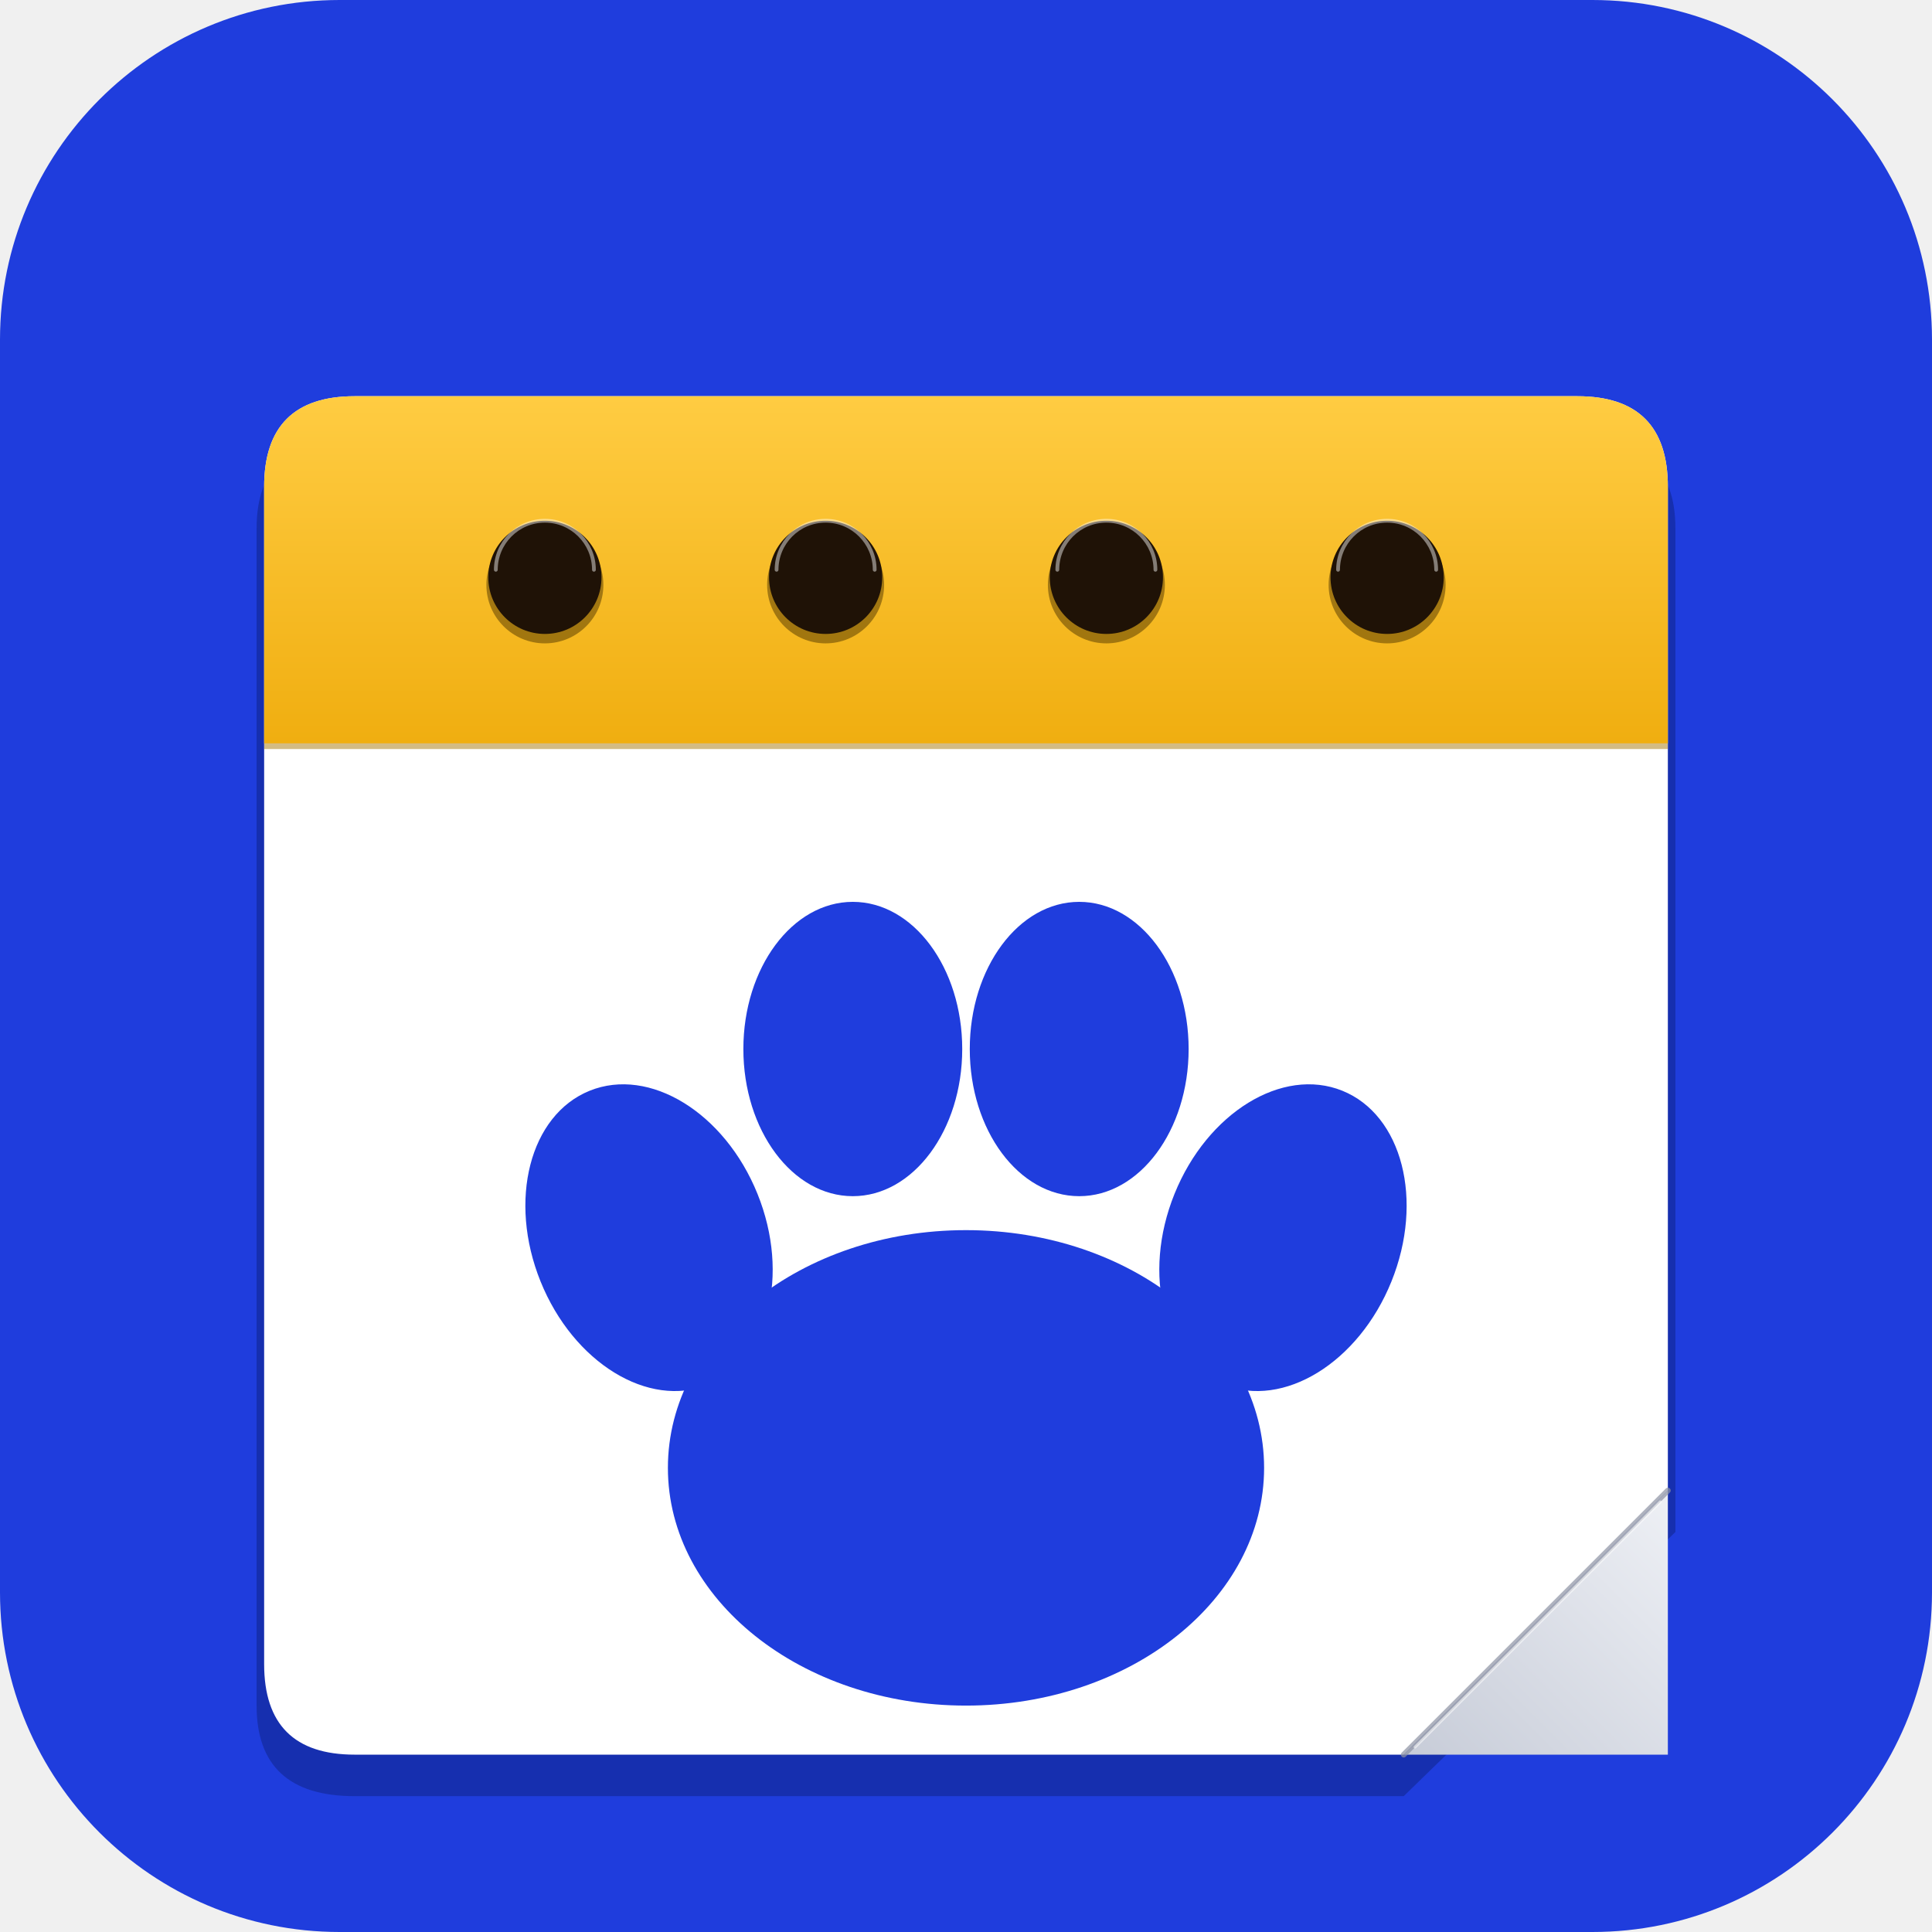
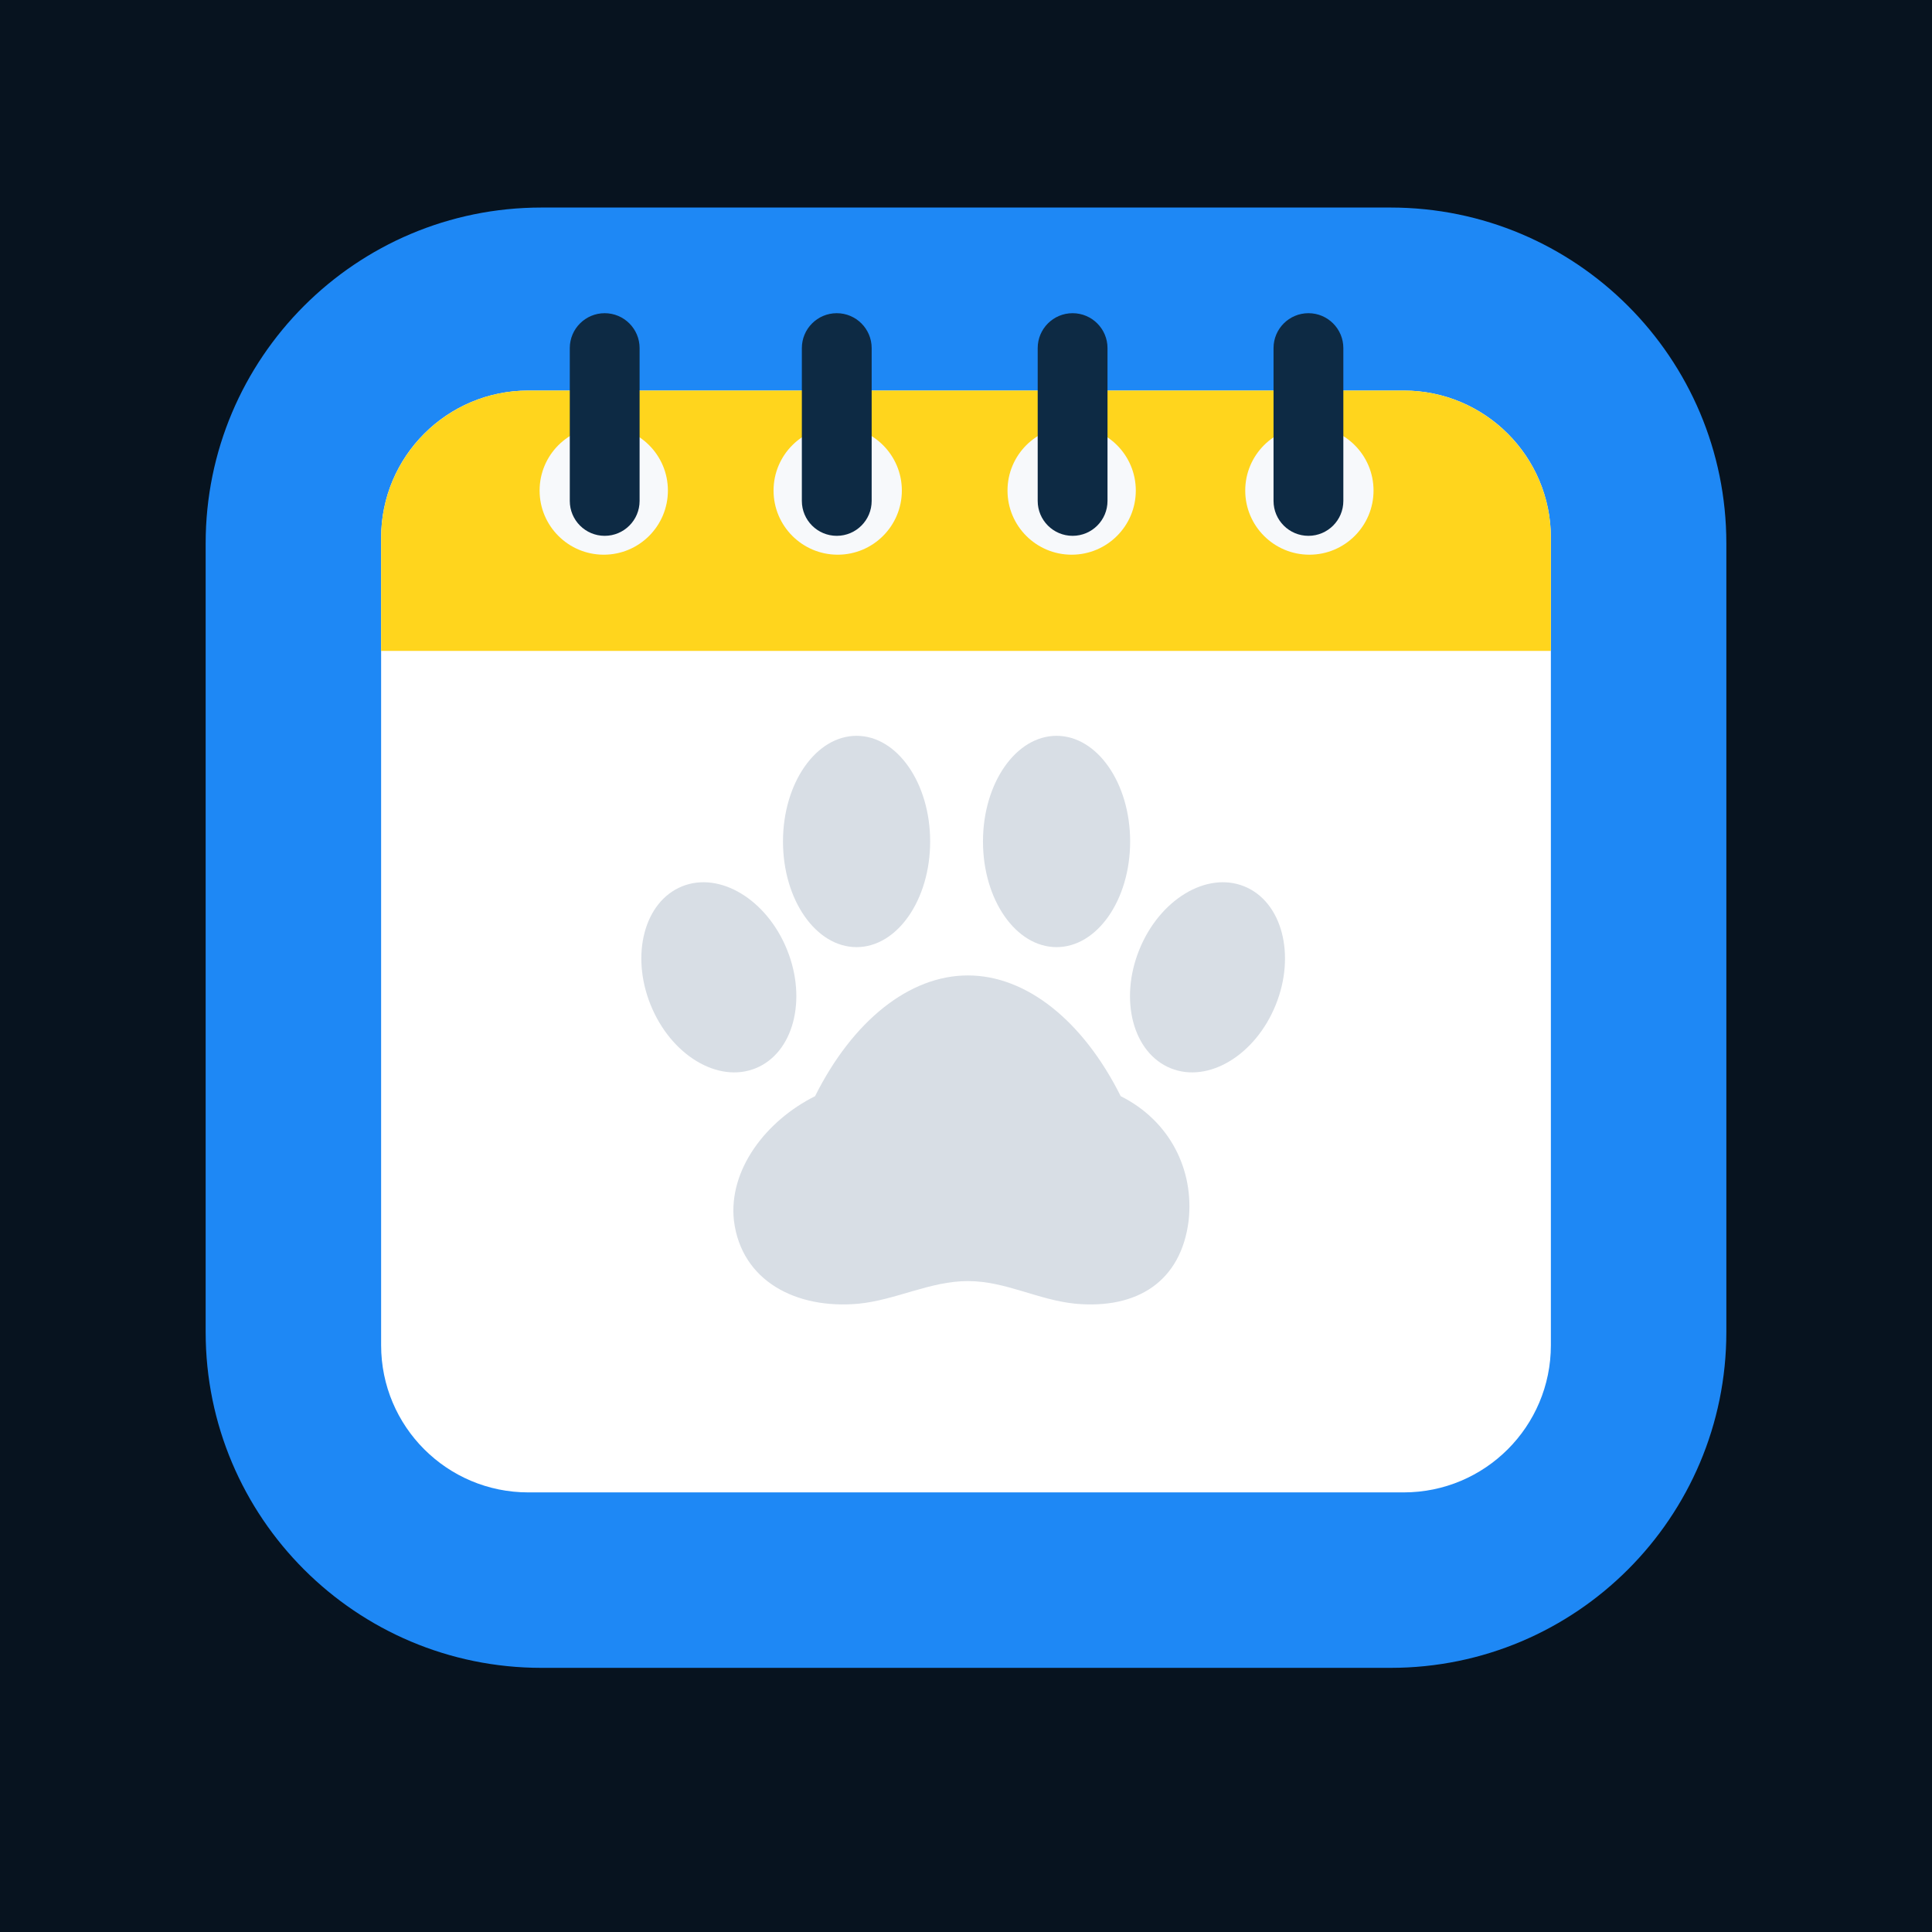
- <svg xmlns="http://www.w3.org/2000/svg" viewBox="0 0 1024 1024" width="1024" height="1024">
-   <defs>
-     <linearGradient id="yellowGrad" x1="0" y1="0" x2="0" y2="1">
-       <stop offset="0" stop-color="#FFCC42" />
-       <stop offset="1" stop-color="#F0AE10" />
-     </linearGradient>
-     <linearGradient id="foldGrad" x1="0" y1="1" x2="1" y2="0">
-       <stop offset="0" stop-color="#C7CCD8" />
-       <stop offset="1" stop-color="#EEF0F5" />
-     </linearGradient>
-     <clipPath id="paperClip">
-       <path d="         M 188 210         H 836         Q 884 210 884 258         V 790         L 744 930         H 188         Q 140 930 140 882         V 258         Q 140 210 188 210         Z" />
-     </clipPath>
-   </defs>
-   <rect x="0" y="0" width="1024" height="1024" rx="180" ry="180" fill="#1F3DDD" />
-   <path d="     M 188 232     H 836     Q 888 232 888 280     V 812     L 744 952     H 188     Q 136 952 136 904     V 280     Q 136 232 188 232 Z" fill="#0A1C70" opacity="0.42" />
-   <g clip-path="url(#paperClip)">
-     <rect x="140" y="210" width="744" height="720" fill="#FFFFFF" />
-     <rect x="140" y="210" width="744" height="184" fill="url(#yellowGrad)" />
-     <rect x="140" y="394" width="744" height="3" fill="#A77807" opacity="0.5" />
-     <g>
-       <ellipse cx="288.8" cy="310" rx="31" ry="31" fill="#5C3F02" opacity="0.55" />
-       <circle cx="288.8" cy="306" r="30" fill="#1F1206" />
-       <path d="M 262.8 302                A 26 26 0 0 1 314.8 302" fill="none" stroke="#FFFFFF" stroke-width="2" opacity="0.45" stroke-linecap="round" />
-     </g>
-     <g>
-       <ellipse cx="437.6" cy="310" rx="31" ry="31" fill="#5C3F02" opacity="0.55" />
-       <circle cx="437.6" cy="306" r="30" fill="#1F1206" />
-       <path d="M 411.6 302                A 26 26 0 0 1 463.6 302" fill="none" stroke="#FFFFFF" stroke-width="2" opacity="0.45" stroke-linecap="round" />
-     </g>
-     <g>
-       <ellipse cx="586.4" cy="310" rx="31" ry="31" fill="#5C3F02" opacity="0.55" />
-       <circle cx="586.4" cy="306" r="30" fill="#1F1206" />
-       <path d="M 560.4 302                A 26 26 0 0 1 612.4 302" fill="none" stroke="#FFFFFF" stroke-width="2" opacity="0.45" stroke-linecap="round" />
-     </g>
-     <g>
-       <ellipse cx="735.2" cy="310" rx="31" ry="31" fill="#5C3F02" opacity="0.55" />
-       <circle cx="735.2" cy="306" r="30" fill="#1F1206" />
-       <path d="M 709.2 302                A 26 26 0 0 1 761.2 302" fill="none" stroke="#FFFFFF" stroke-width="2" opacity="0.45" stroke-linecap="round" />
-     </g>
-     <g transform="translate(512 686)" fill="#1F3DDD">
-       <ellipse cx="0" cy="92" rx="158" ry="126" />
-       <ellipse cx="-168" cy="-30" rx="62" ry="84" transform="rotate(-22 -168 -30)" />
-       <ellipse cx="168" cy="-30" rx="62" ry="84" transform="rotate(22 168 -30)" />
-       <ellipse cx="-60" cy="-130" rx="58" ry="78" />
-       <ellipse cx="60" cy="-130" rx="58" ry="78" />
-     </g>
-   </g>
-   <path d="     M 744 930     L 884 790     L 884 930     Z" fill="url(#foldGrad)" />
-   <line x1="744" y1="930" x2="884" y2="790" stroke="#8C92A2" stroke-width="3" stroke-linecap="round" opacity="0.7" />
-   <line x1="750" y1="926" x2="880" y2="796" stroke="#FFFFFF" stroke-width="1.5" stroke-linecap="round" opacity="0.55" />
+ <svg xmlns="http://www.w3.org/2000/svg" width="1024" height="1024" viewBox="0 0 1024 1024" fill="none">
+   <rect width="1024" height="1024" fill="#07131F" />
+   <rect x="109" y="110" width="806" height="774" rx="178" fill="#1E88F5" />
+   <rect x="202" y="207" width="620" height="584" rx="78" fill="#FFFFFF" />
+   <path d="M202 285C202 242 237 207 280 207H744C787 207 822 242 822 285V345H202V285Z" fill="#FFD51D" />
+   <circle cx="320" cy="260" r="34" fill="#F7F9FB" />
+   <circle cx="444" cy="260" r="34" fill="#F7F9FB" />
+   <circle cx="568" cy="260" r="34" fill="#F7F9FB" />
+   <circle cx="694" cy="260" r="34" fill="#F7F9FB" />
+   <rect x="302" y="166" width="37" height="118" rx="18.5" fill="#0D2A44" />
+   <rect x="425" y="166" width="37" height="118" rx="18.5" fill="#0D2A44" />
+   <rect x="550" y="166" width="37" height="118" rx="18.5" fill="#0D2A44" />
+   <rect x="675" y="166" width="37" height="118" rx="18.5" fill="#0D2A44" />
+   <ellipse cx="454" cy="446" rx="39" ry="56" fill="#D8DEE5" />
+   <ellipse cx="560" cy="446" rx="39" ry="56" fill="#D8DEE5" />
+   <ellipse cx="381" cy="518" rx="39" ry="52" transform="rotate(-22 381 518)" fill="#D8DEE5" />
+   <ellipse cx="640" cy="518" rx="39" ry="52" transform="rotate(22 640 518)" fill="#D8DEE5" />
+   <path d="M432 581C452 541 482 517 513 517C544 517 574 541 594 581C620 594 633 620 630 647C626 679 603 694 570 691C550 689 533 679 513 679C493 679 475 689 455 691C422 694 393 679 389 647C386 620 406 594 432 581Z" fill="#D8DEE5" />
</svg>
